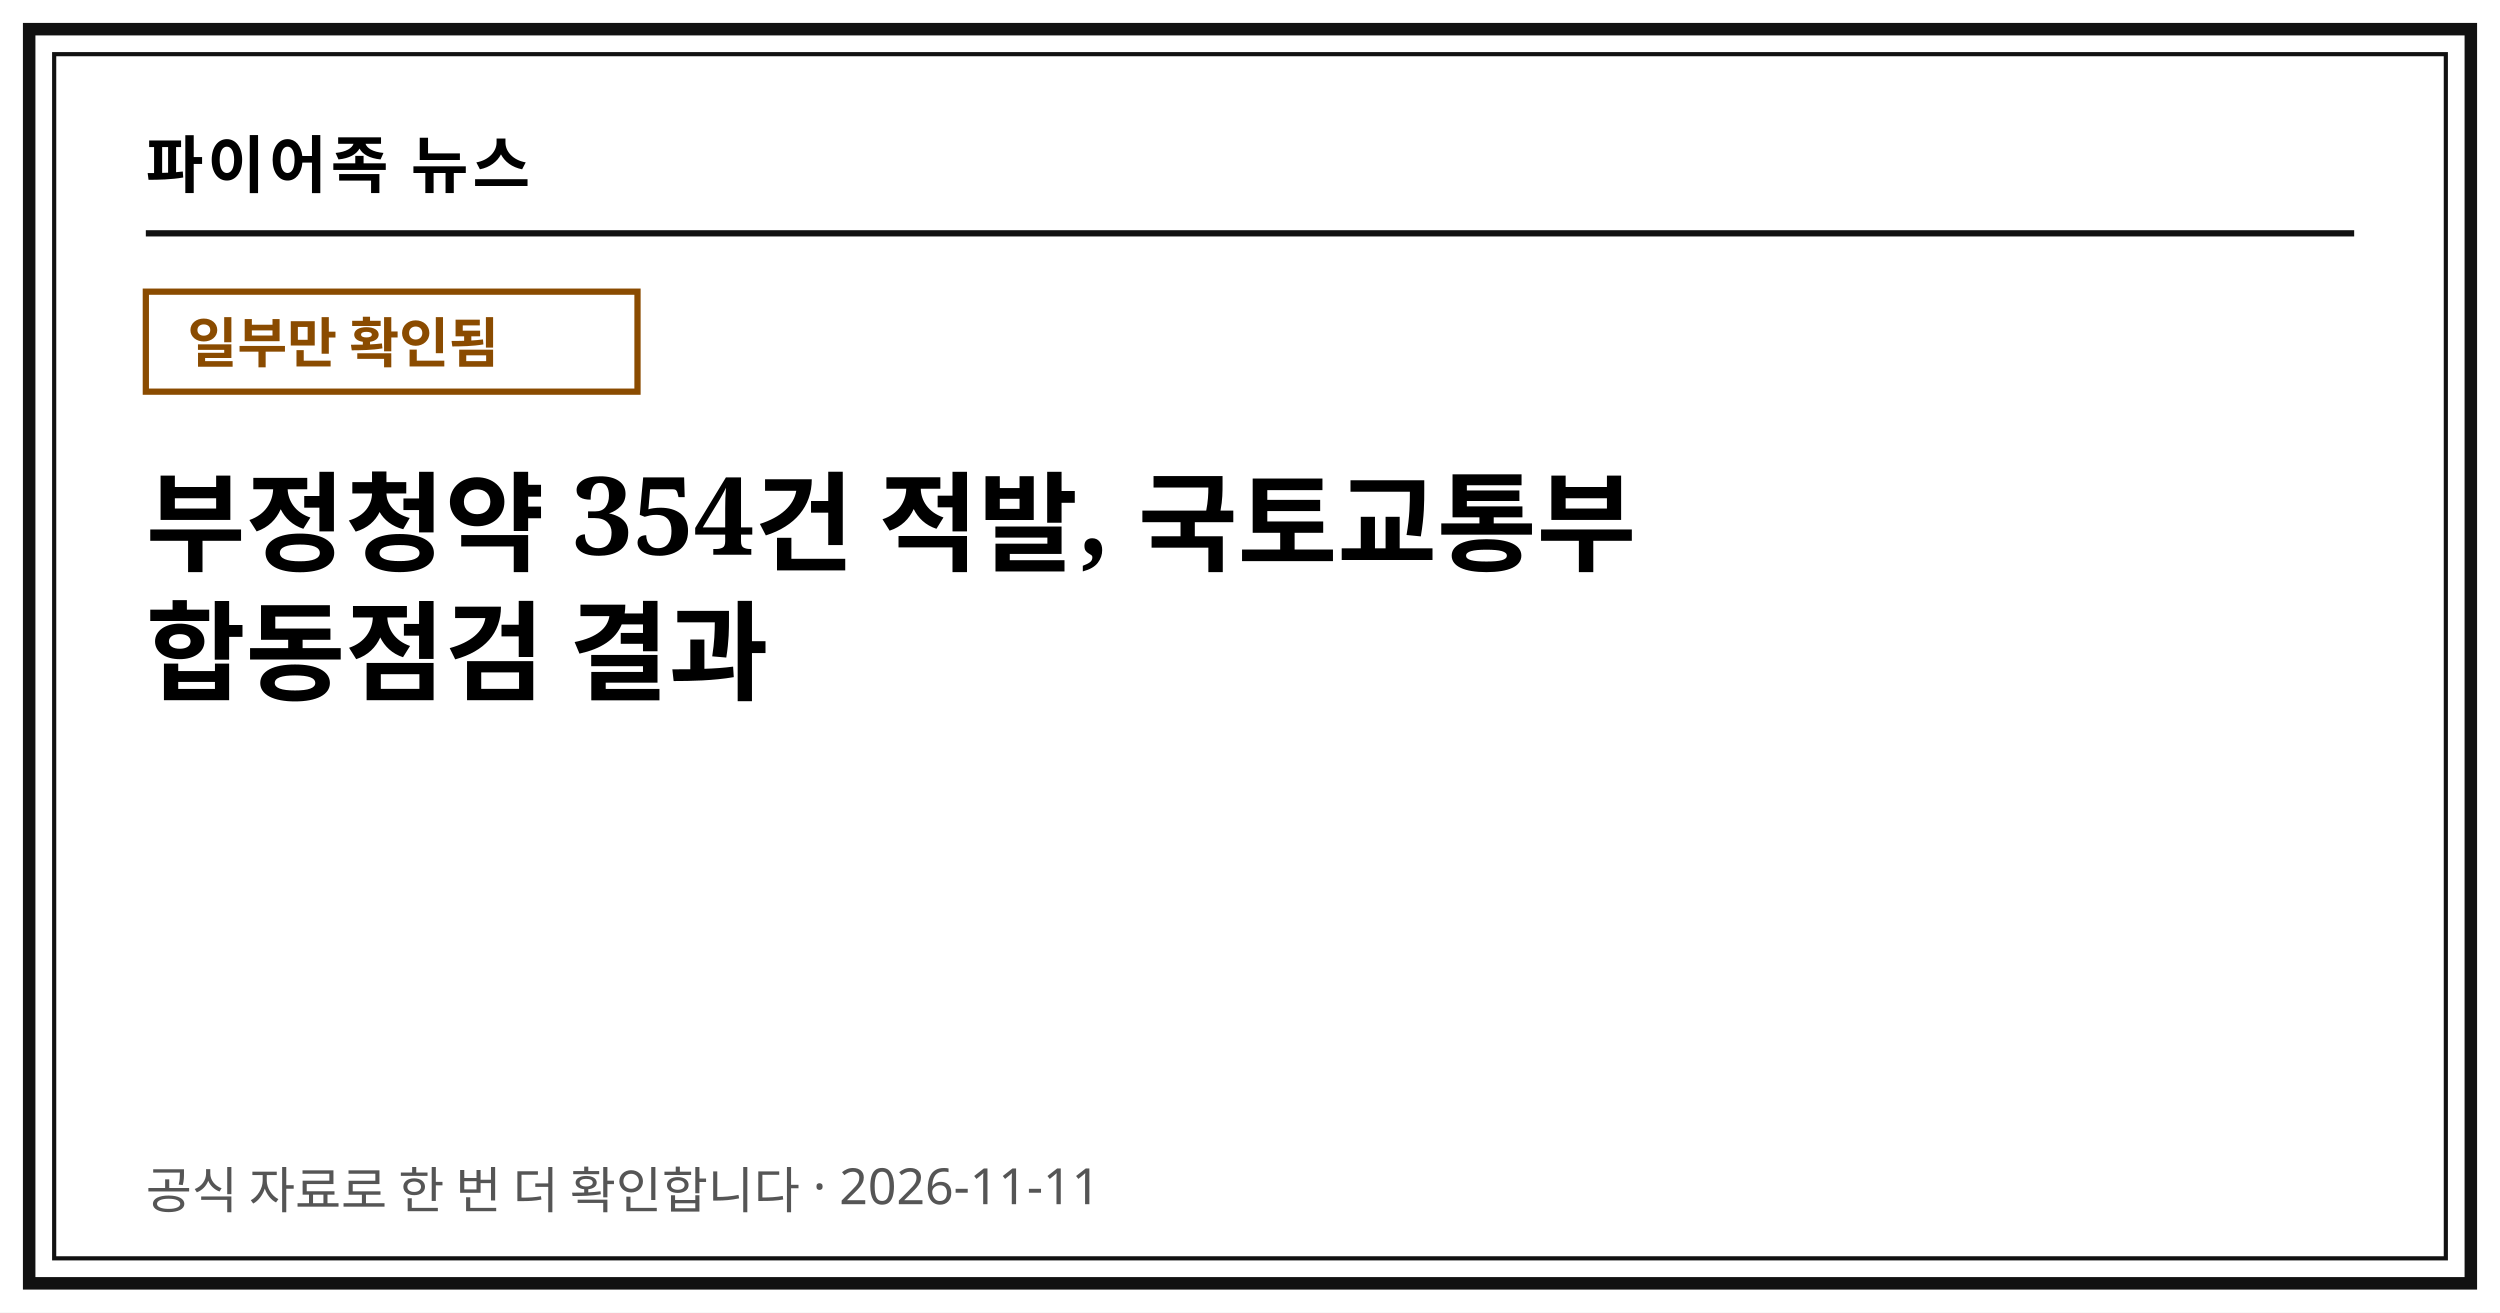
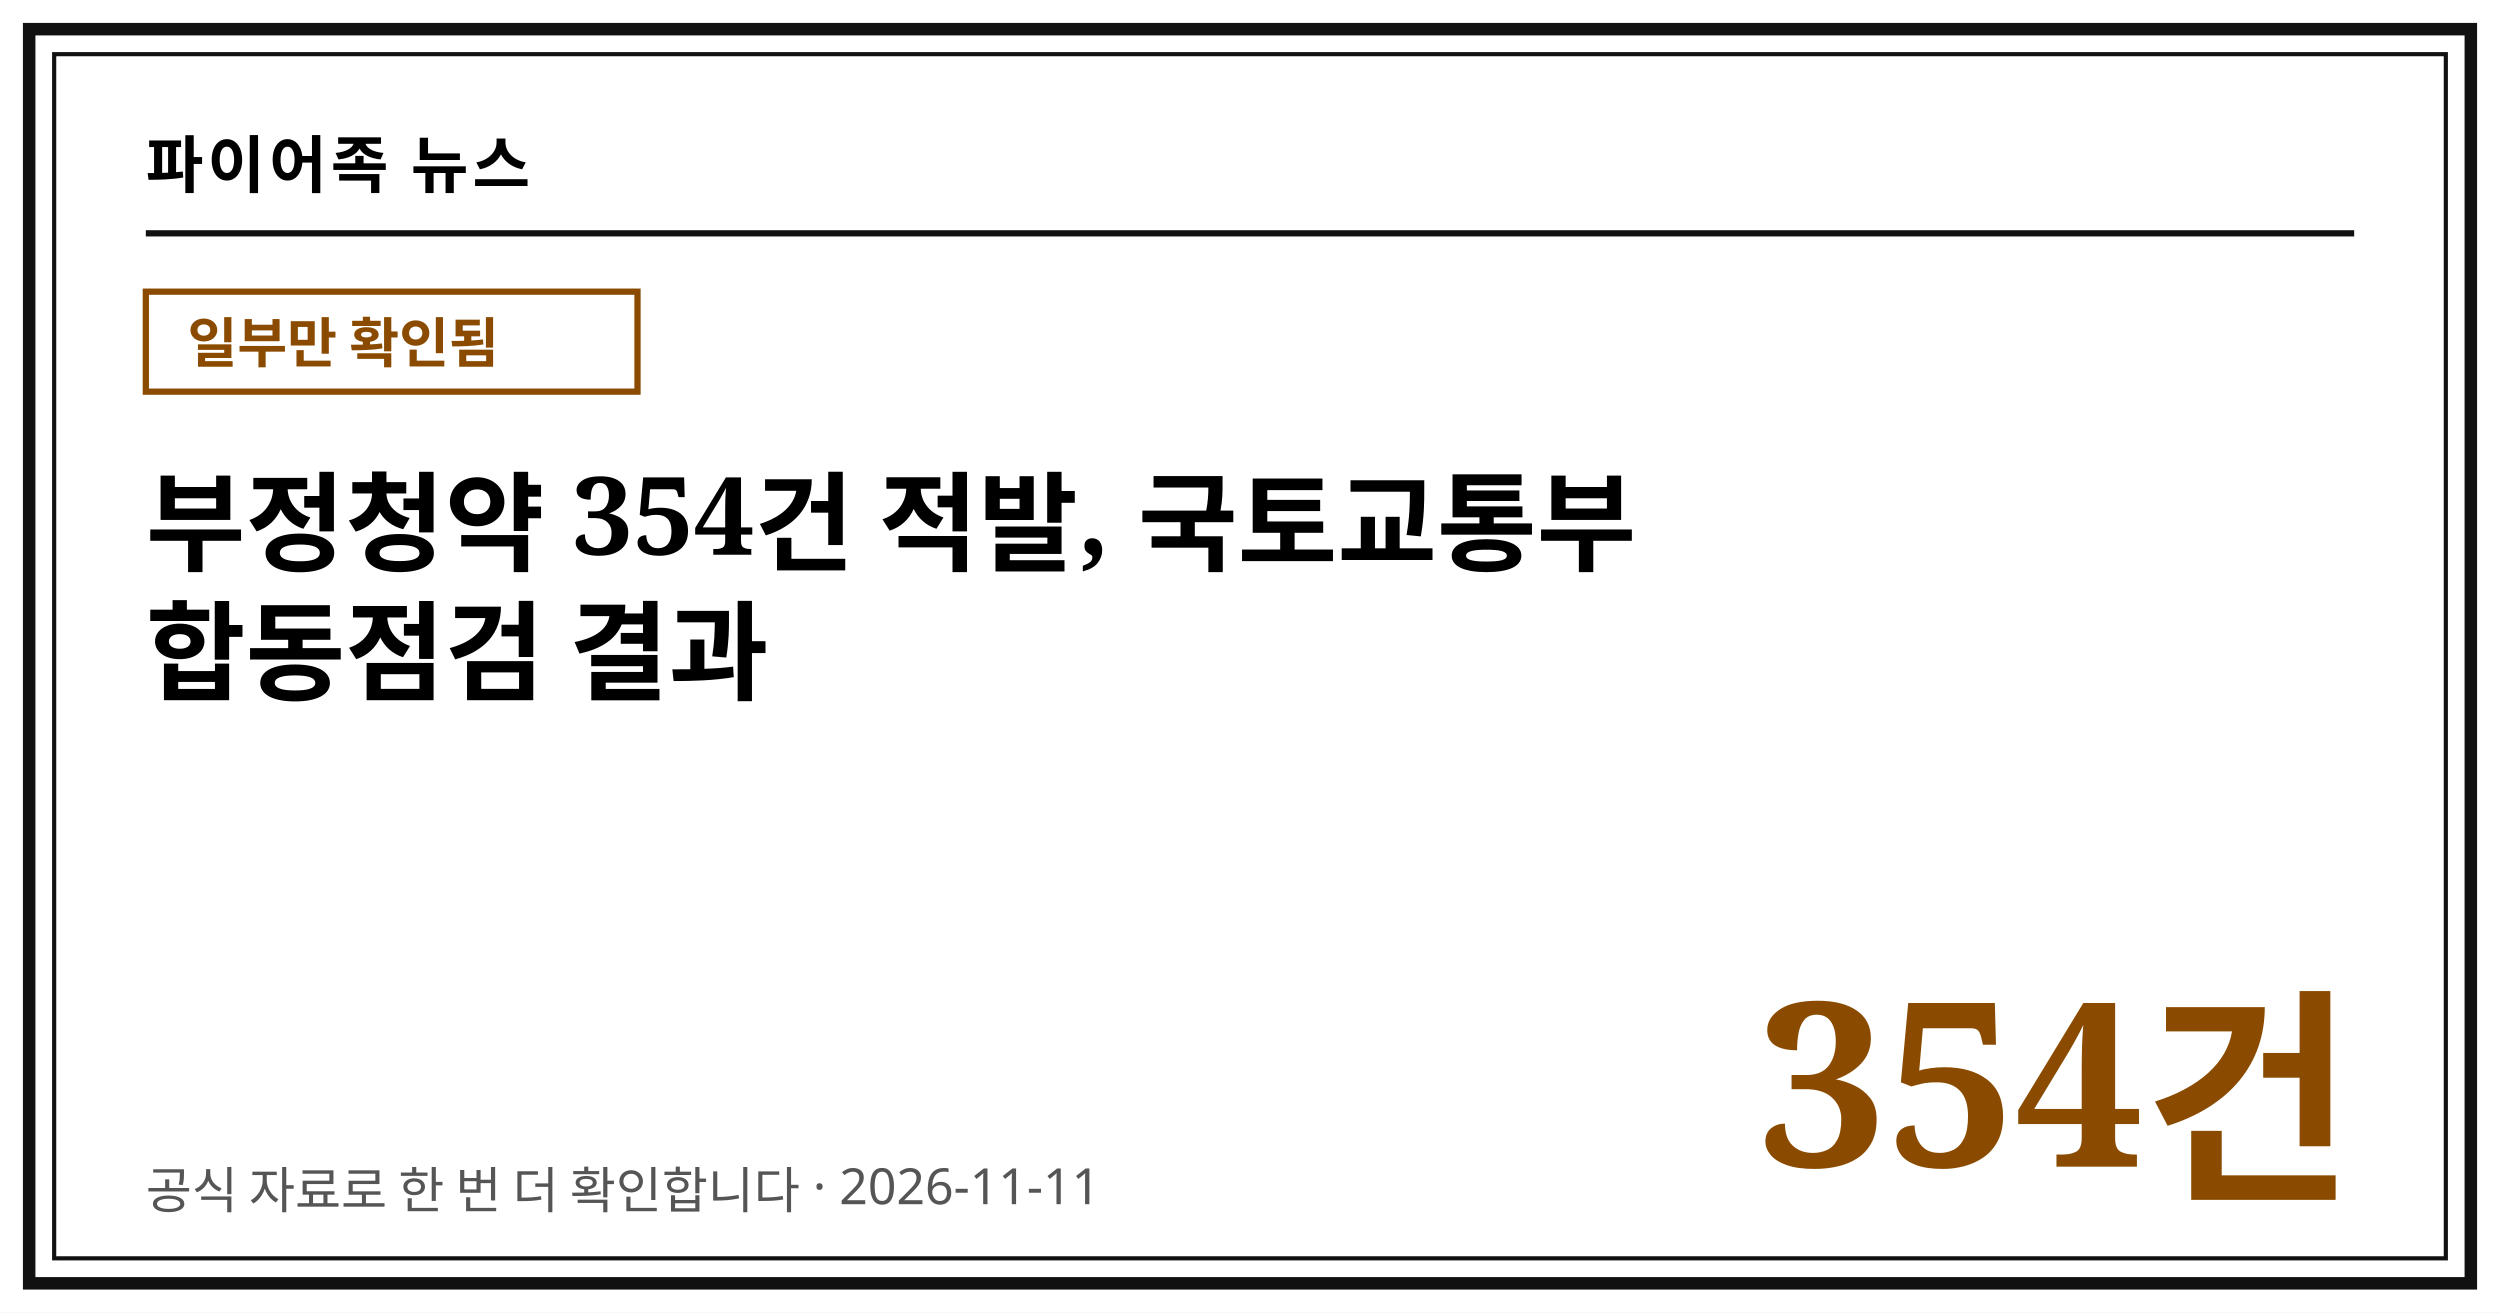
<svg xmlns="http://www.w3.org/2000/svg" viewBox="0 0 1200 630" width="1200" height="630" font-family="'Noto Serif KR','Nanum Myeongjo',Batang,serif">
  <rect width="1200" height="630" fill="#fff" />
  <rect x="14" y="14" width="1172" height="602" fill="none" stroke="#111" stroke-width="6" />
  <rect x="26" y="26" width="1148" height="578" fill="none" stroke="#111" stroke-width="2" />
  <text x="70" y="90" font-size="30" font-weight="900" letter-spacing="2">파이어족 뉴스</text>
  <line x1="70" y1="112" x2="1130" y2="112" stroke="#111" stroke-width="3" />
  <rect x="70" y="140" width="236" height="48" fill="none" stroke="#8a4b00" stroke-width="3" />
  <text x="90" y="174" font-size="26" font-weight="800" fill="#8a4b00" font-family="system-ui,Malgun Gothic,sans-serif">일부만 확인됨</text>
  <text x="70" y="270" font-size="52" font-weight="800">부정청약 354건 적발, 국토교통부</text>
  <text x="70" y="332" font-size="52" font-weight="800">합동점검 결과</text>
+   <text x="1130" y="560" text-anchor="end" font-size="110" font-weight="900" fill="#8a4b00">354건</text>
  <text x="70" y="580" font-size="24" fill="#555" font-family="system-ui,Malgun Gothic,sans-serif">공식 자료로 한 번 더 확인합니다 · 2026-11-11</text>
</svg>
